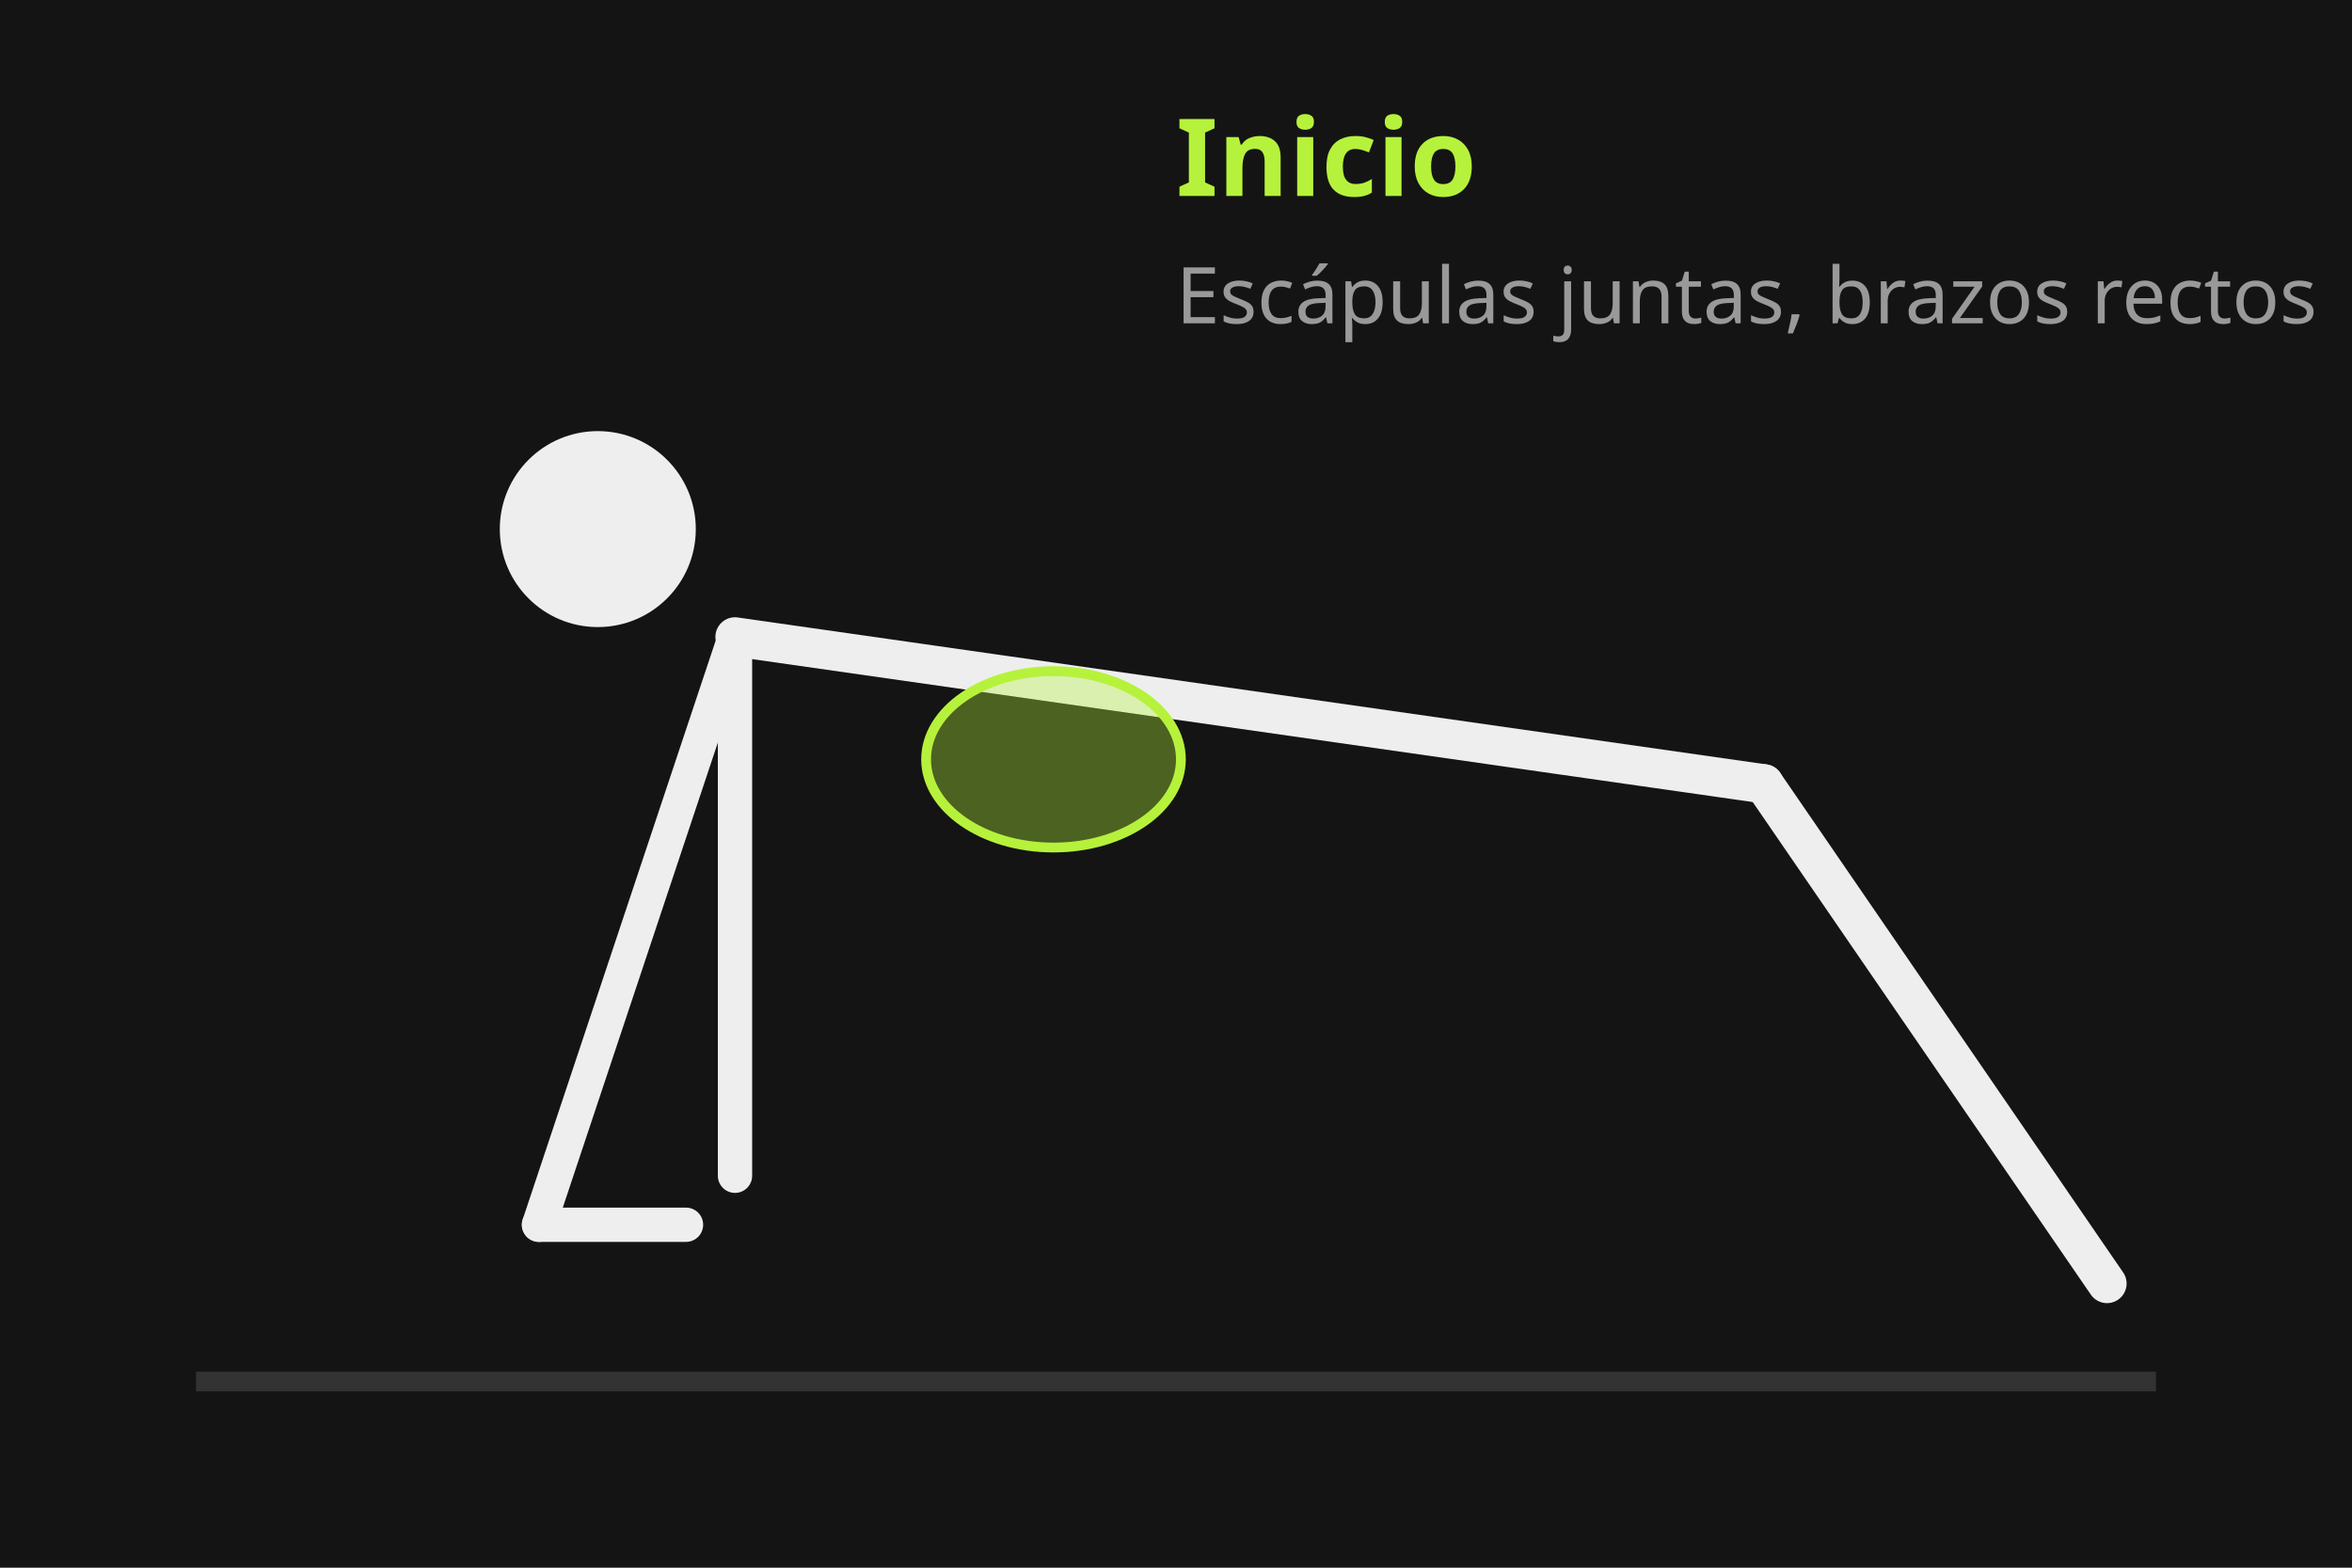
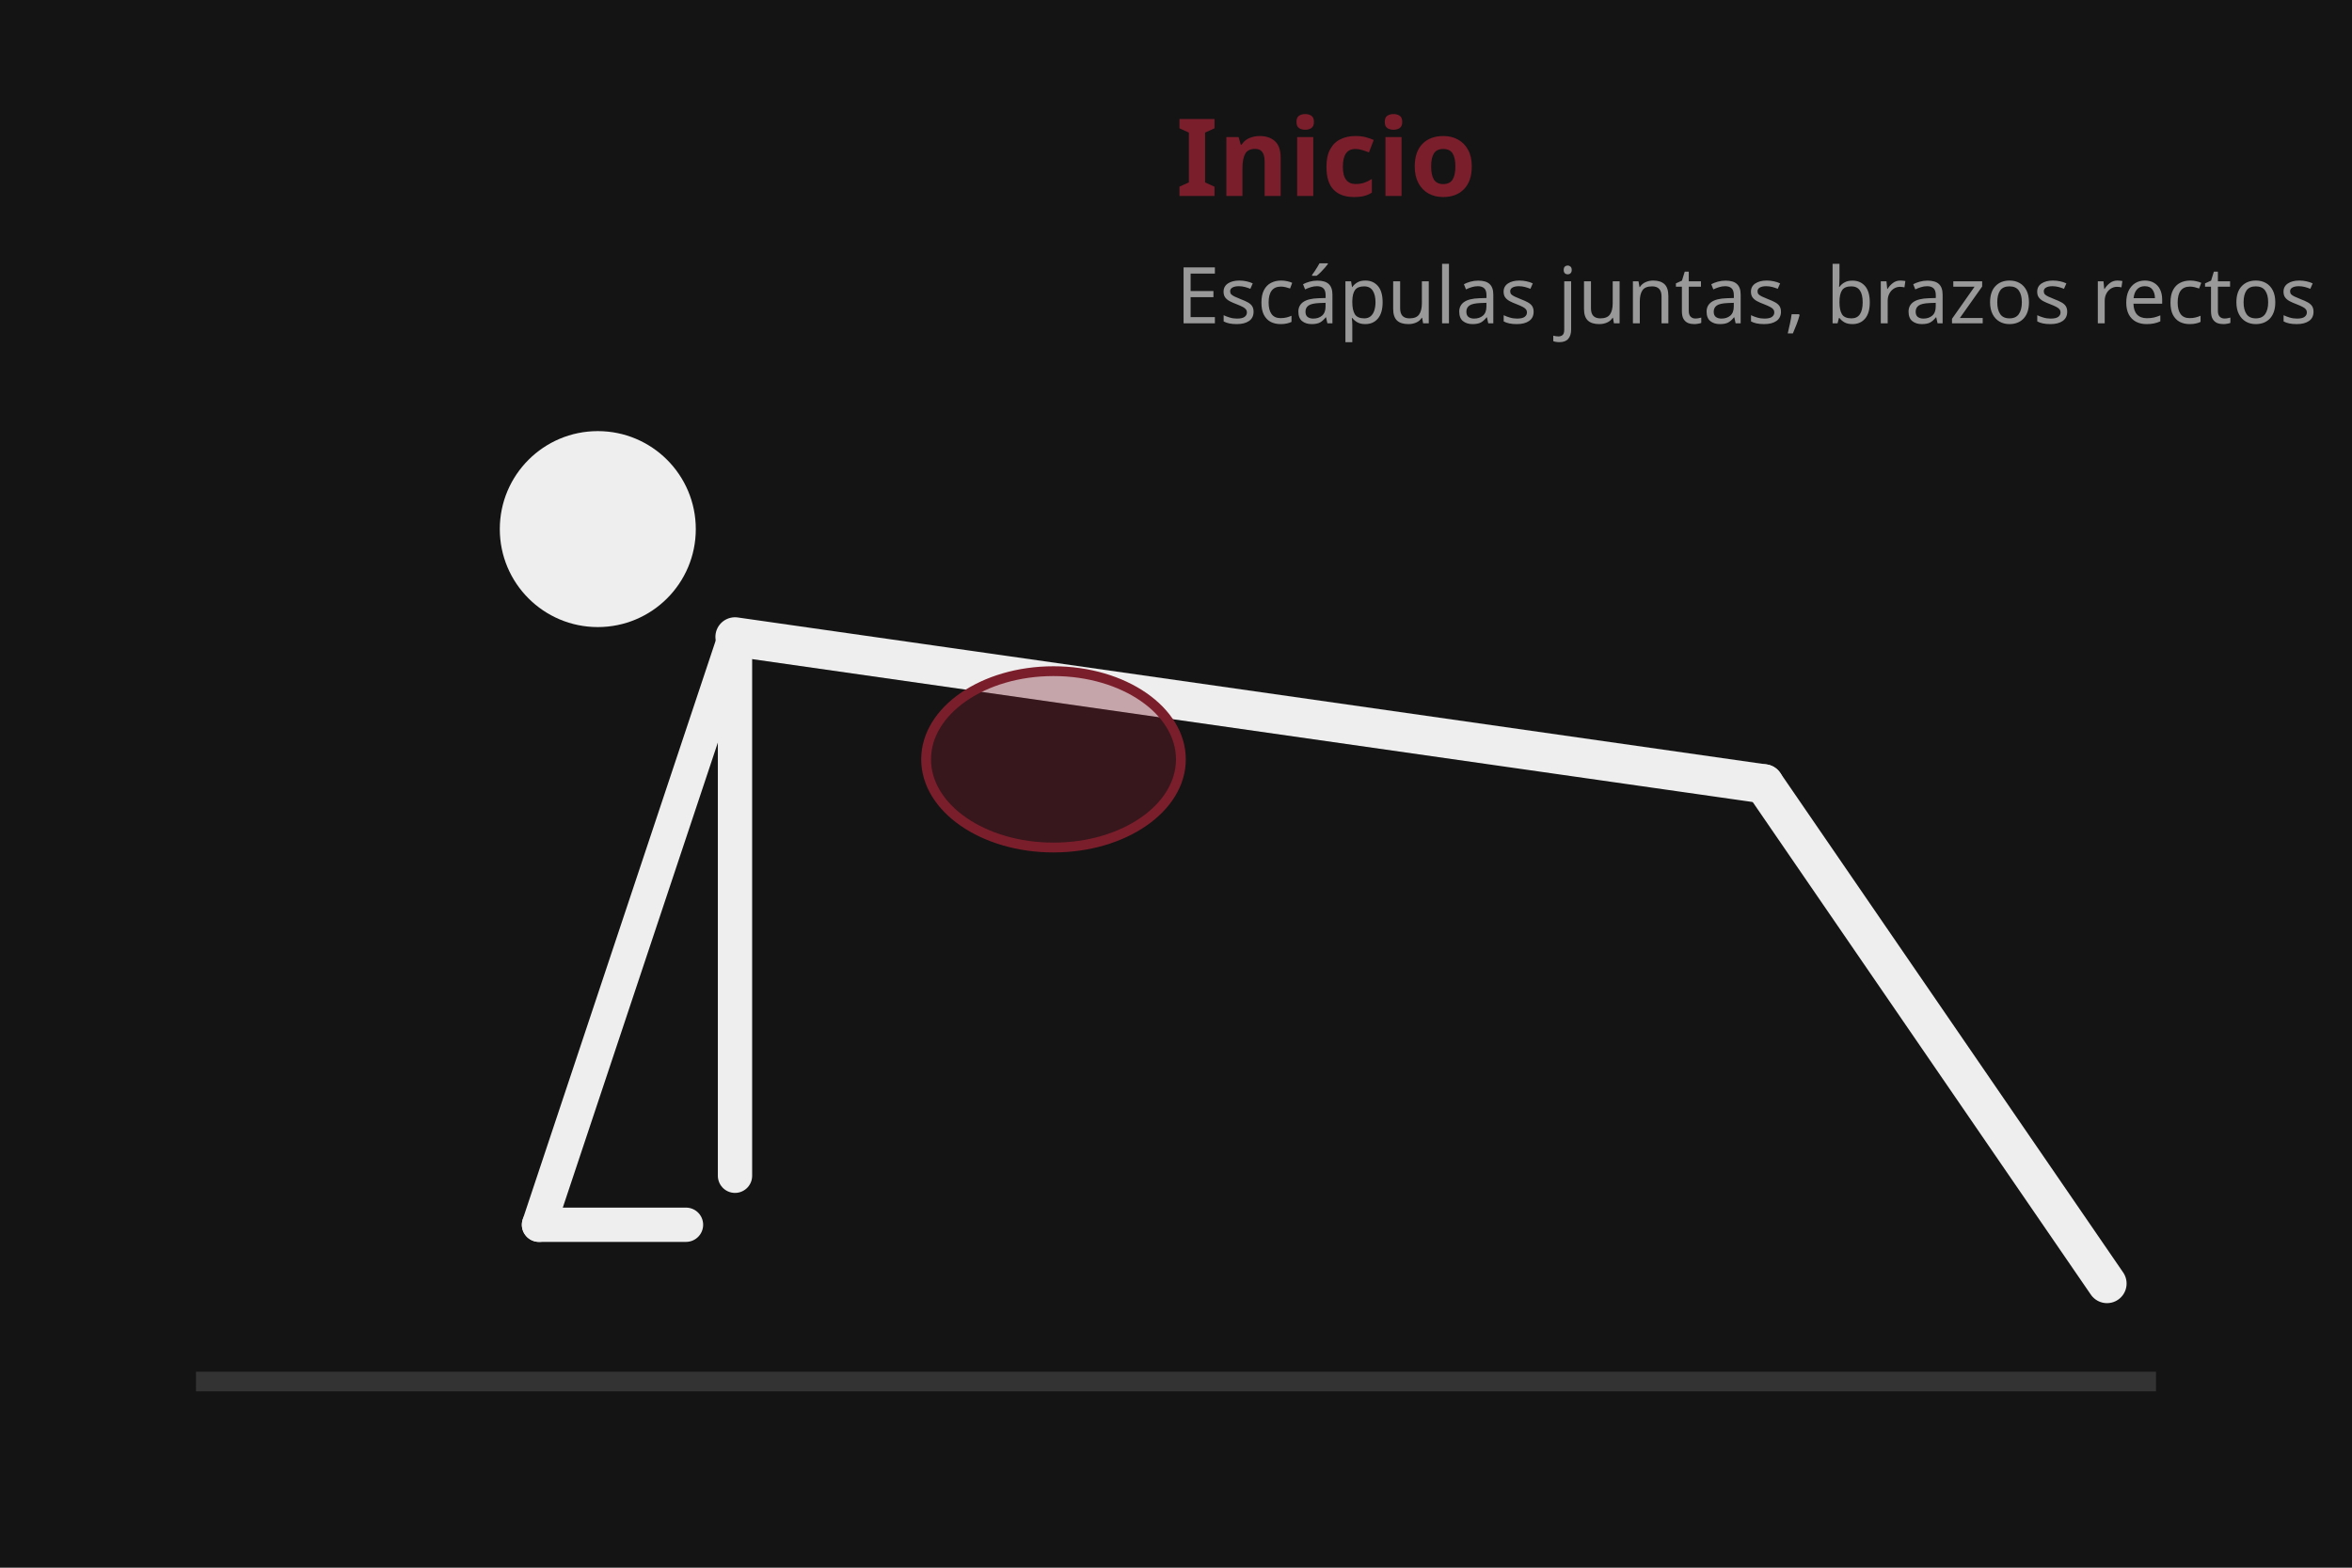
<svg xmlns="http://www.w3.org/2000/svg" viewBox="0 0 480 320" role="img" aria-label="Push-up plus: posición inicial">
  <rect width="480" height="320" fill="#141414" />
  <line x1="40" y1="282" x2="440" y2="282" stroke="#333" stroke-width="4" />
  <line x1="150" y1="130" x2="150" y2="240" stroke="#eee" stroke-width="7" stroke-linecap="round" />
  <line x1="150" y1="130" x2="360" y2="160" stroke="#eee" stroke-width="8" stroke-linecap="round" />
  <line x1="360" y1="160" x2="430" y2="262" stroke="#eee" stroke-width="8" stroke-linecap="round" />
  <line x1="150" y1="130" x2="360" y2="160" stroke="none" />
  <circle cx="122" cy="108" r="20" fill="#eee" />
  <line x1="150" y1="130" x2="110" y2="250" stroke="#eee" stroke-width="7" stroke-linecap="round" />
  <line x1="110" y1="250" x2="140" y2="250" stroke="#eee" stroke-width="7" stroke-linecap="round" />
-   <ellipse cx="215" cy="155" rx="26" ry="18" fill="#b6f23b" fill-opacity=".35" stroke="#b6f23b" stroke-width="2" />
-   <text x="240" y="40" fill="#b6f23b" font-family="system-ui,sans-serif" font-size="22" font-weight="700">Inicio</text>
+   <ellipse cx="215" cy="155" rx="26" ry="18" fill="#7b1e2b" fill-opacity=".35" stroke="#7b1e2b" stroke-width="2" />
+   <text x="240" y="40" fill="#7b1e2b" font-family="system-ui,sans-serif" font-size="22" font-weight="700">Inicio</text>
  <text x="240" y="66" fill="#999" font-family="system-ui,sans-serif" font-size="16">Escápulas juntas, brazos rectos</text>
</svg>
